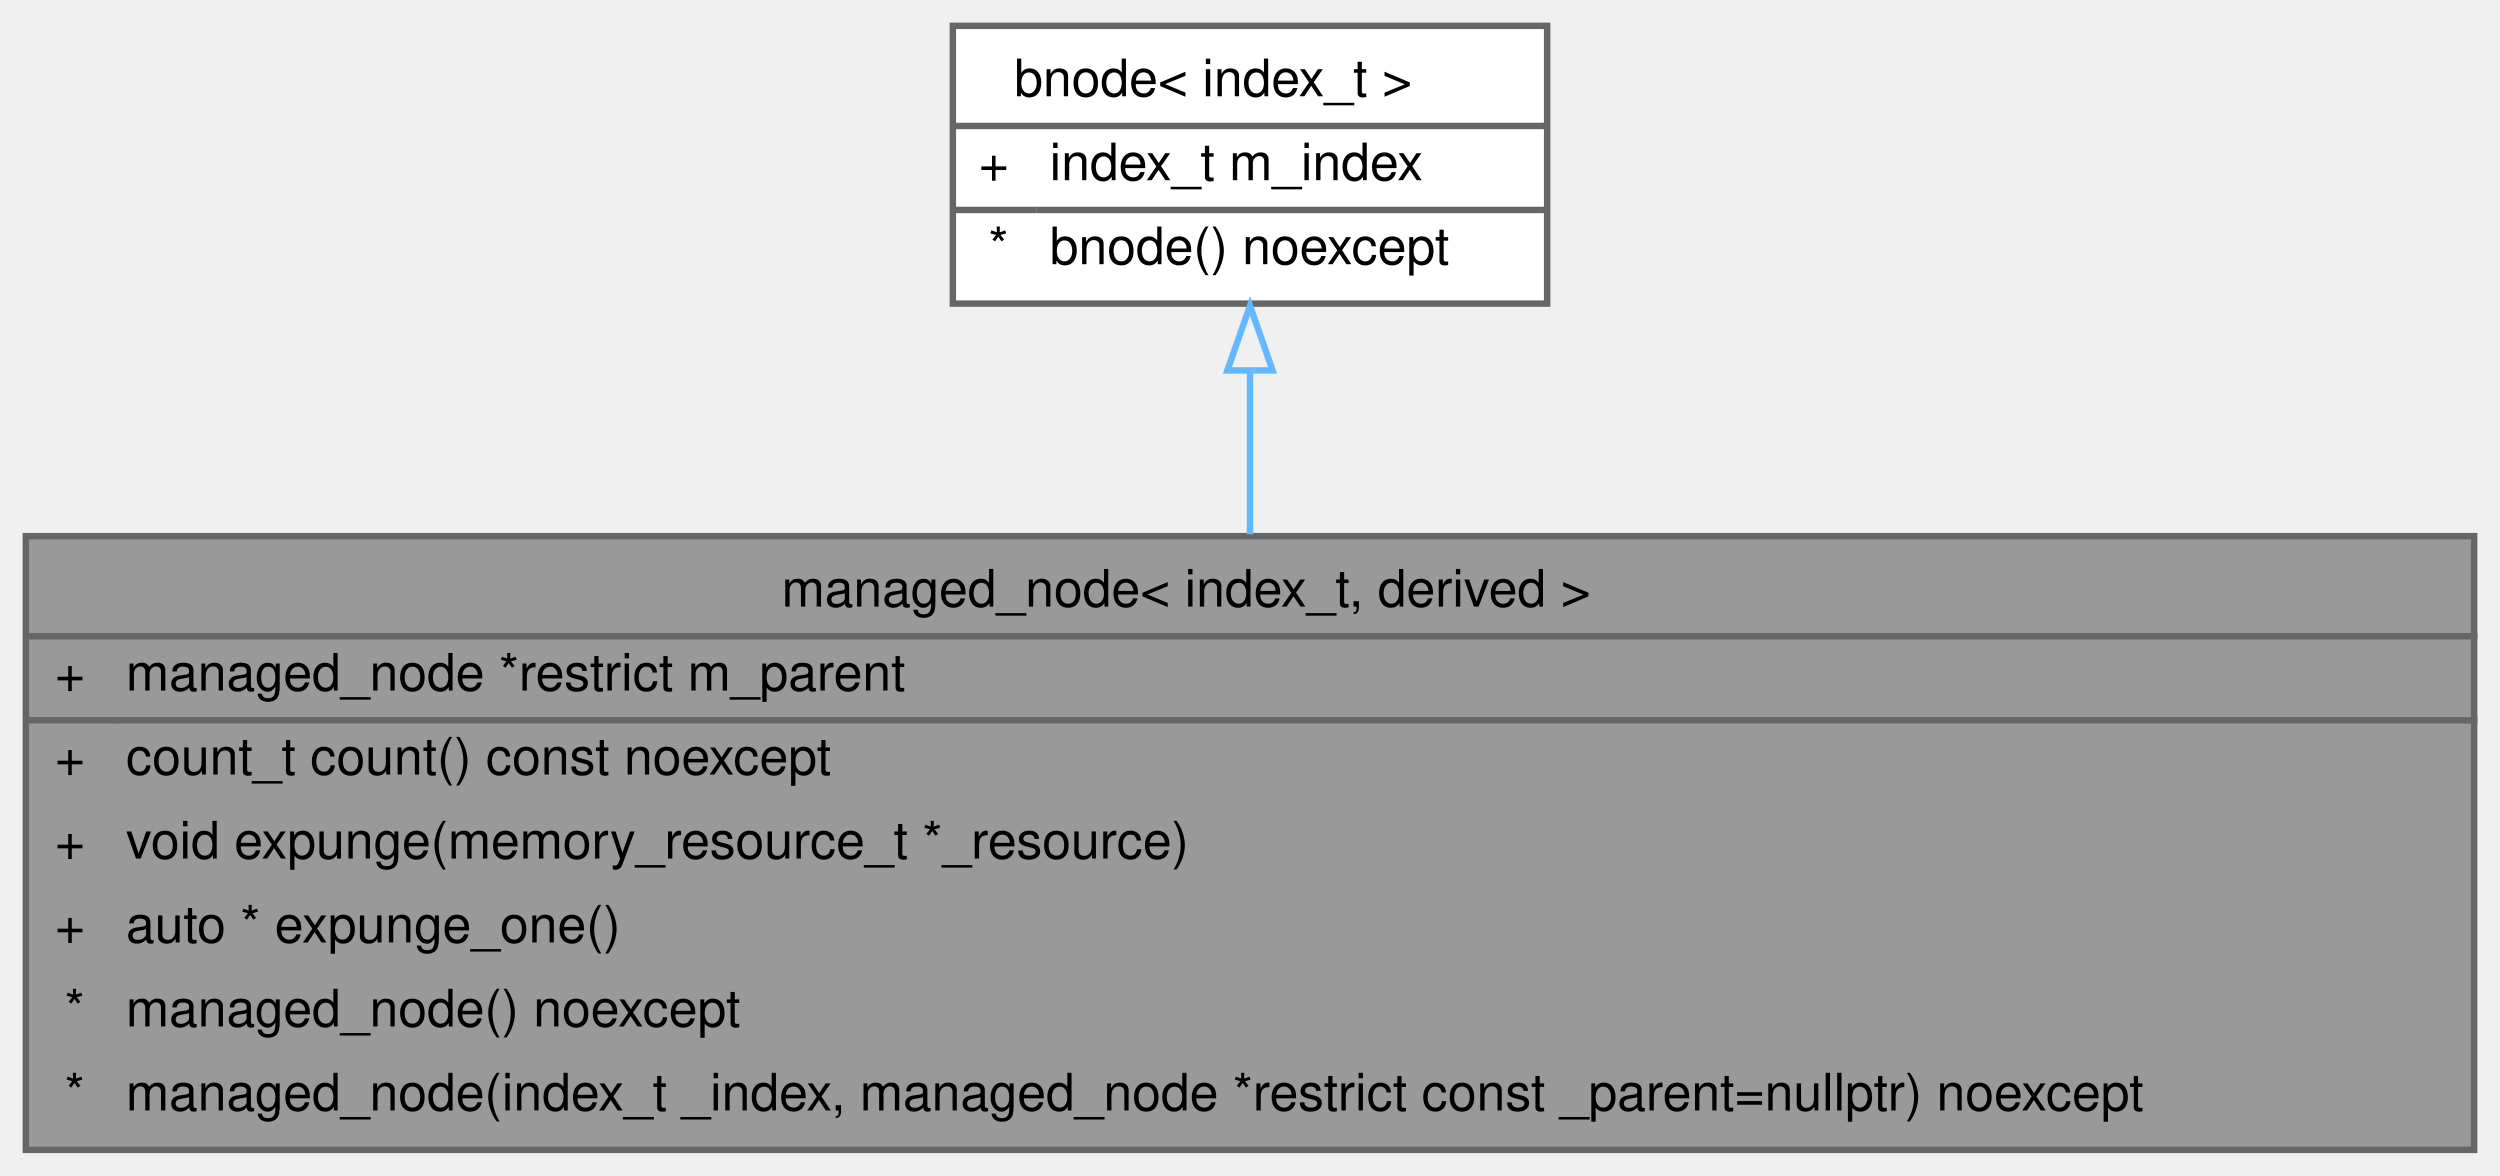
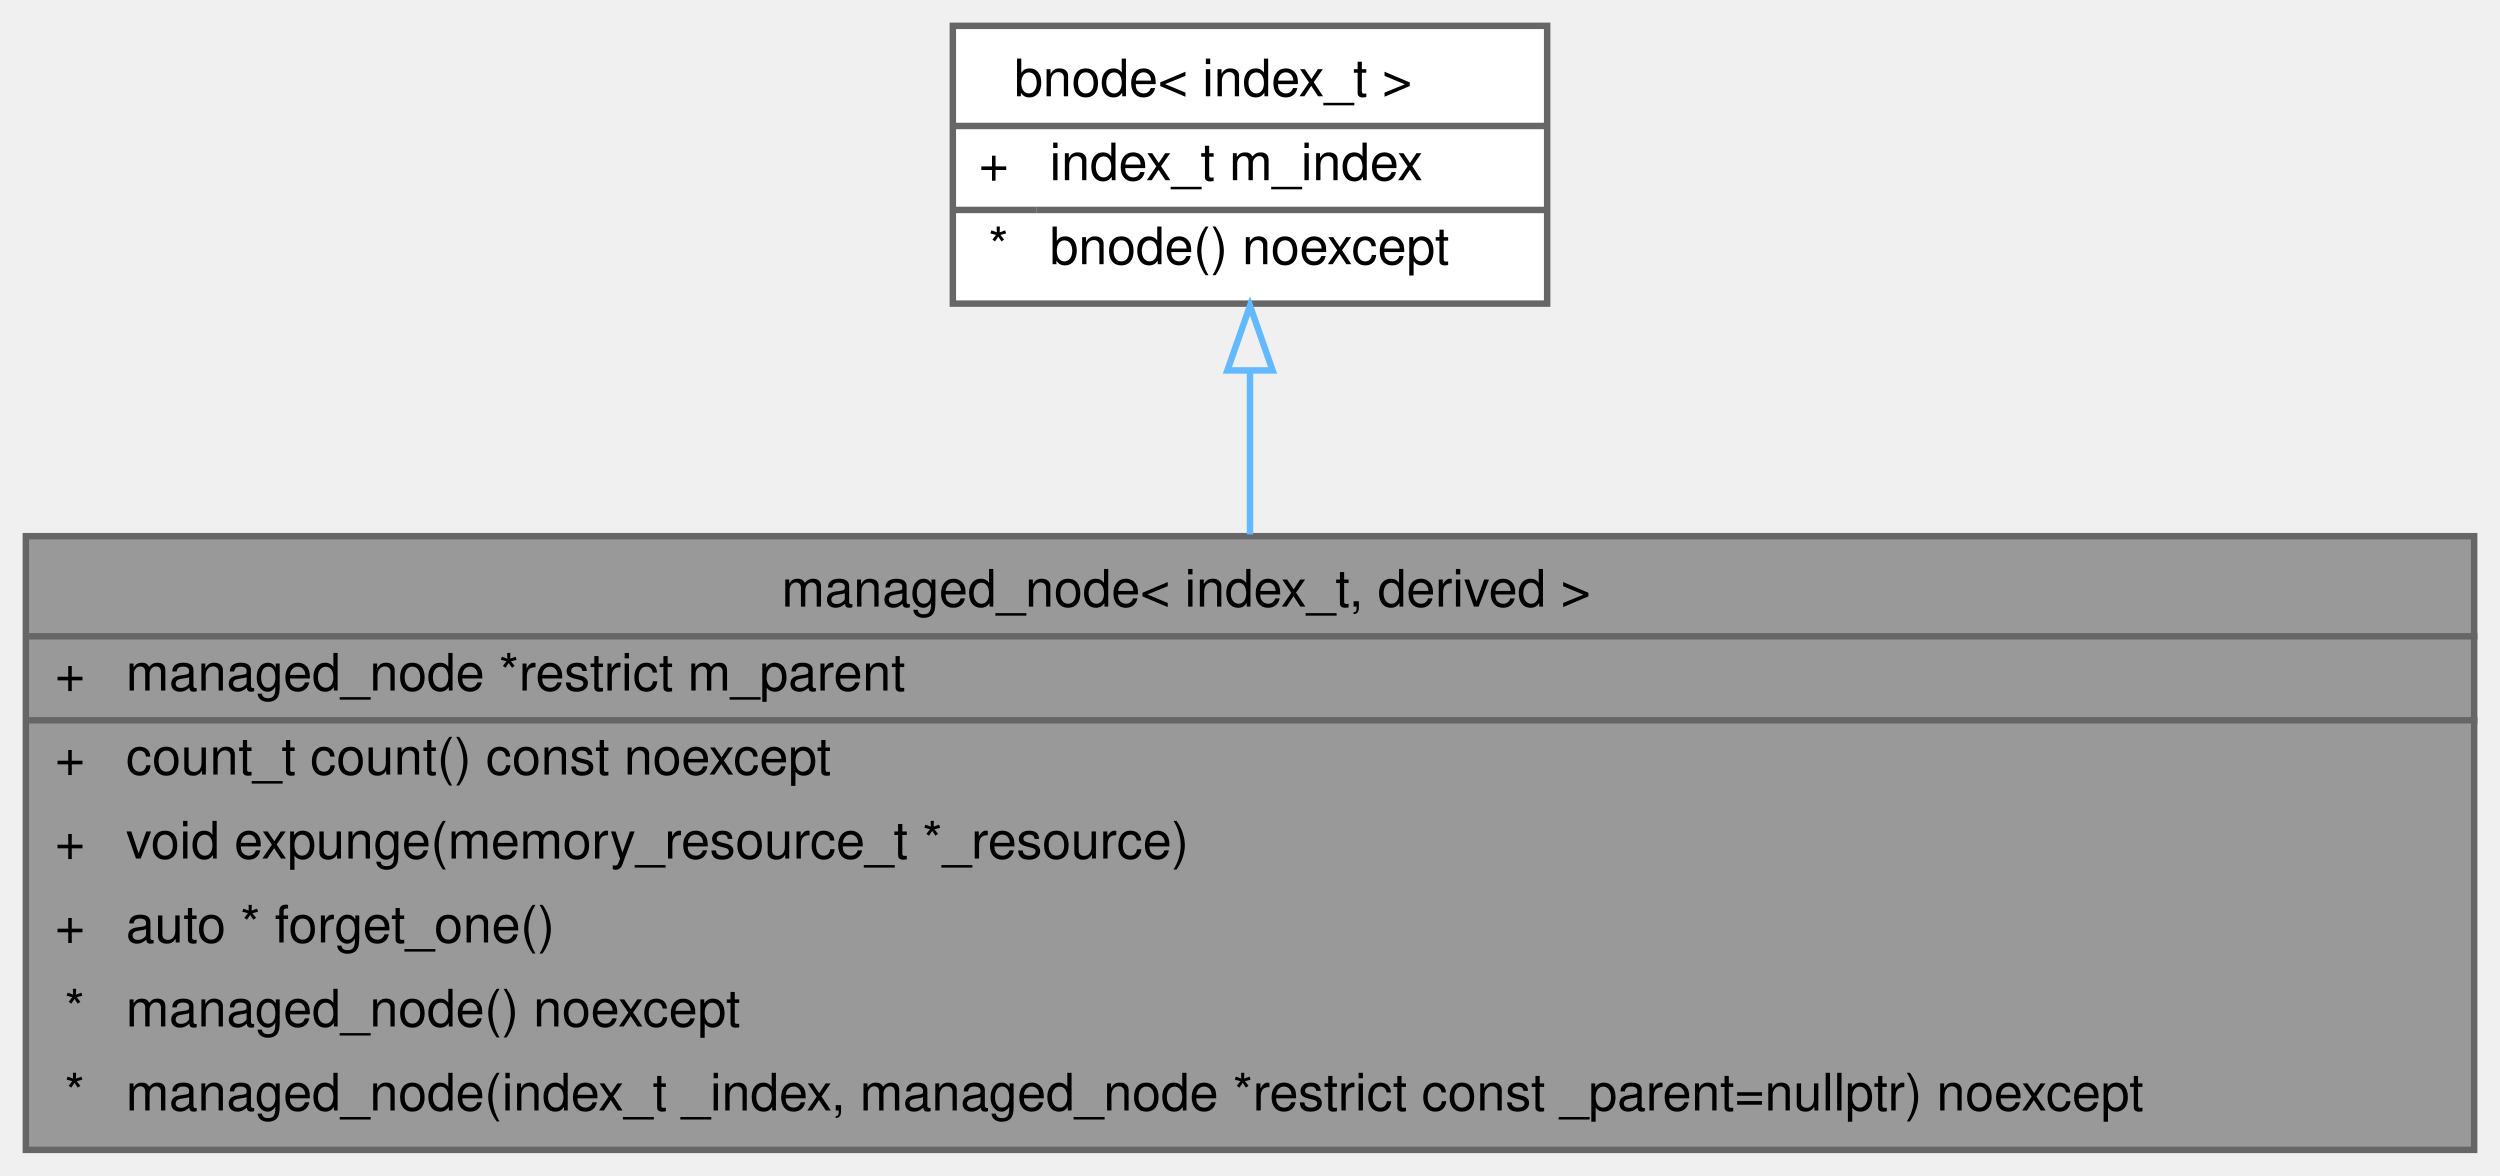
<svg xmlns="http://www.w3.org/2000/svg" xmlns:xlink="http://www.w3.org/1999/xlink" width="387pt" height="182pt" viewBox="0.00 0.00 387.00 182.00">
  <g id="graph0" class="graph" transform="scale(1 1) rotate(0) translate(4 178)">
    <g id="Node000001" class="node">
      <g id="a_Node000001">
        <a xlink:title="A hierarchical node in a pathfinding context, with a clean-up mechanism.">
          <polygon fill="#999999" stroke="transparent" points="379,-95 0,-95 0,0 379,0 379,-95" />
          <text text-anchor="start" x="117" y="-84.1" font-family="Helvetica,sans-Serif" font-size="8.00">managed_node&lt; index_t, derived &gt;</text>
          <text text-anchor="start" x="4.5" y="-71.1" font-family="Helvetica,sans-Serif" font-size="8.00">+</text>
          <text text-anchor="start" x="15.5" y="-71.1" font-family="Helvetica,sans-Serif" font-size="8.00">managed_node *restrict m_parent</text>
          <text text-anchor="start" x="4.5" y="-58.1" font-family="Helvetica,sans-Serif" font-size="8.00">+</text>
          <text text-anchor="start" x="15.5" y="-58.1" font-family="Helvetica,sans-Serif" font-size="8.00">count_t count() const noexcept</text>
          <text text-anchor="start" x="4.5" y="-45.1" font-family="Helvetica,sans-Serif" font-size="8.00">+</text>
          <text text-anchor="start" x="15.5" y="-45.1" font-family="Helvetica,sans-Serif" font-size="8.00">void expunge(memory_resource_t *_resource)</text>
          <text text-anchor="start" x="4.5" y="-32.1" font-family="Helvetica,sans-Serif" font-size="8.00">+</text>
-           <text text-anchor="start" x="15.5" y="-32.1" font-family="Helvetica,sans-Serif" font-size="8.00">auto * expunge_one()</text>
+           <text text-anchor="start" x="15.5" y="-32.1" font-family="Helvetica,sans-Serif" font-size="8.00">auto * forget_one()</text>
          <text text-anchor="start" x="6" y="-19.1" font-family="Helvetica,sans-Serif" font-size="8.00">*</text>
          <text text-anchor="start" x="15.5" y="-19.1" font-family="Helvetica,sans-Serif" font-size="8.00">managed_node() noexcept</text>
          <text text-anchor="start" x="6" y="-6.1" font-family="Helvetica,sans-Serif" font-size="8.00">*</text>
          <text text-anchor="start" x="15.5" y="-6.1" font-family="Helvetica,sans-Serif" font-size="8.00">managed_node(index_t _index, managed_node *restrict const _parent=nullptr) noexcept</text>
          <polygon fill="#666666" stroke="#666666" points="0.5,-79.5 0.5,-79.5 379.5,-79.5 379.5,-79.5 0.5,-79.5" />
          <polygon fill="#666666" stroke="#666666" points="0.5,-66.5 0.5,-66.5 13.5,-66.5 13.5,-66.5 0.5,-66.5" />
          <polygon fill="#666666" stroke="#666666" points="13.5,-66.5 13.5,-66.5 379.5,-66.5 379.5,-66.5 13.5,-66.5" />
          <polygon fill="none" stroke="#666666" points="0,0 0,-95 379,-95 379,0 0,0" />
        </a>
      </g>
    </g>
    <g id="Node000002" class="node">
      <g id="a_Node000002">
        <a xlink:href="../../da/d98/structchdr_1_1solvers_1_1bnode.html" target="_top" xlink:title="Base class for pathfinding nodes.">
          <polygon fill="white" stroke="transparent" points="235.5,-174 143.5,-174 143.5,-131 235.5,-131 235.5,-174" />
          <text text-anchor="start" x="153" y="-163.1" font-family="Helvetica,sans-Serif" font-size="8.00">bnode&lt; index_t &gt;</text>
          <text text-anchor="start" x="147.5" y="-150.1" font-family="Helvetica,sans-Serif" font-size="8.00">+</text>
          <text text-anchor="start" x="158.5" y="-150.1" font-family="Helvetica,sans-Serif" font-size="8.00">index_t m_index</text>
          <text text-anchor="start" x="149" y="-137.1" font-family="Helvetica,sans-Serif" font-size="8.00">*</text>
          <text text-anchor="start" x="158.5" y="-137.1" font-family="Helvetica,sans-Serif" font-size="8.00">bnode() noexcept</text>
          <polygon fill="#666666" stroke="#666666" points="143.5,-158.5 143.5,-158.5 235.5,-158.5 235.5,-158.5 143.5,-158.5" />
          <polygon fill="#666666" stroke="#666666" points="143.5,-145.5 143.5,-145.5 156.5,-145.5 156.5,-145.5 143.5,-145.5" />
          <polygon fill="#666666" stroke="#666666" points="156.5,-145.5 156.5,-145.5 235.5,-145.5 235.5,-145.5 156.5,-145.5" />
          <polygon fill="none" stroke="#666666" points="143.5,-131 143.5,-174 235.5,-174 235.5,-131 143.5,-131" />
        </a>
      </g>
    </g>
    <g id="edge1_Node000001_Node000002" class="edge">
      <g id="a_edge1_Node000001_Node000002">
        <a xlink:title=" ">
          <path fill="none" stroke="#63b8ff" d="M189.5,-120.41C189.5,-112.49 189.5,-103.79 189.5,-95.27" />
          <polygon fill="none" stroke="#63b8ff" points="186,-120.66 189.5,-130.66 193,-120.66 186,-120.66" />
        </a>
      </g>
    </g>
  </g>
</svg>
